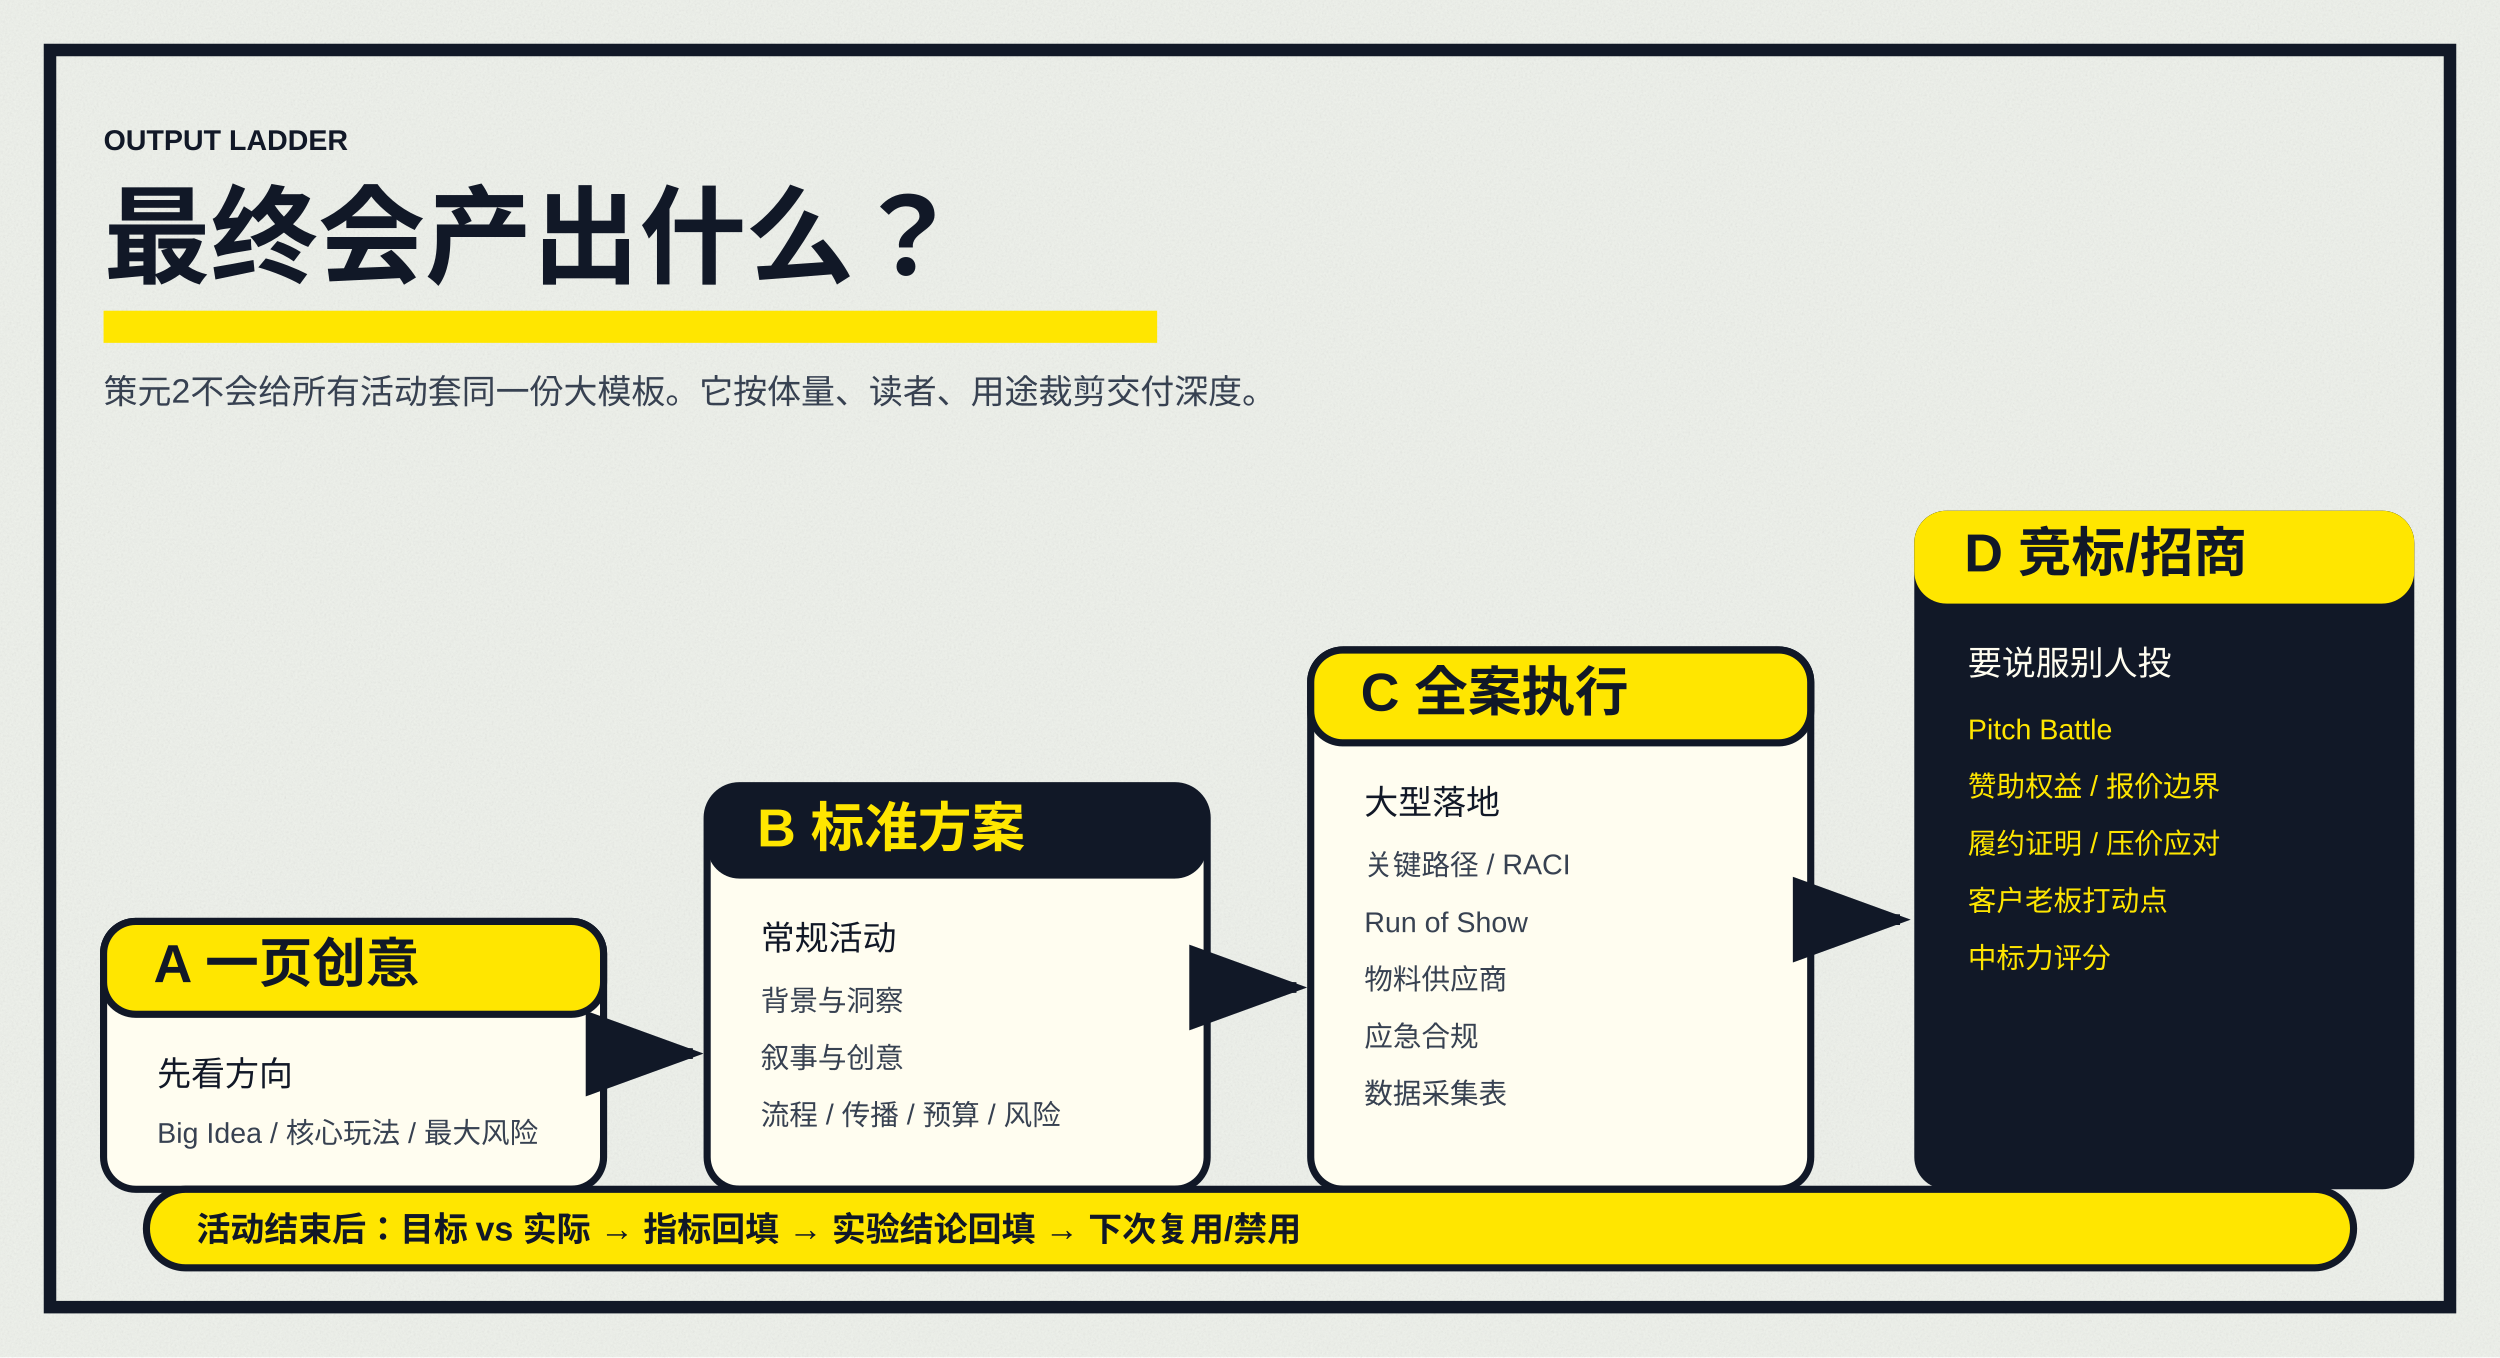
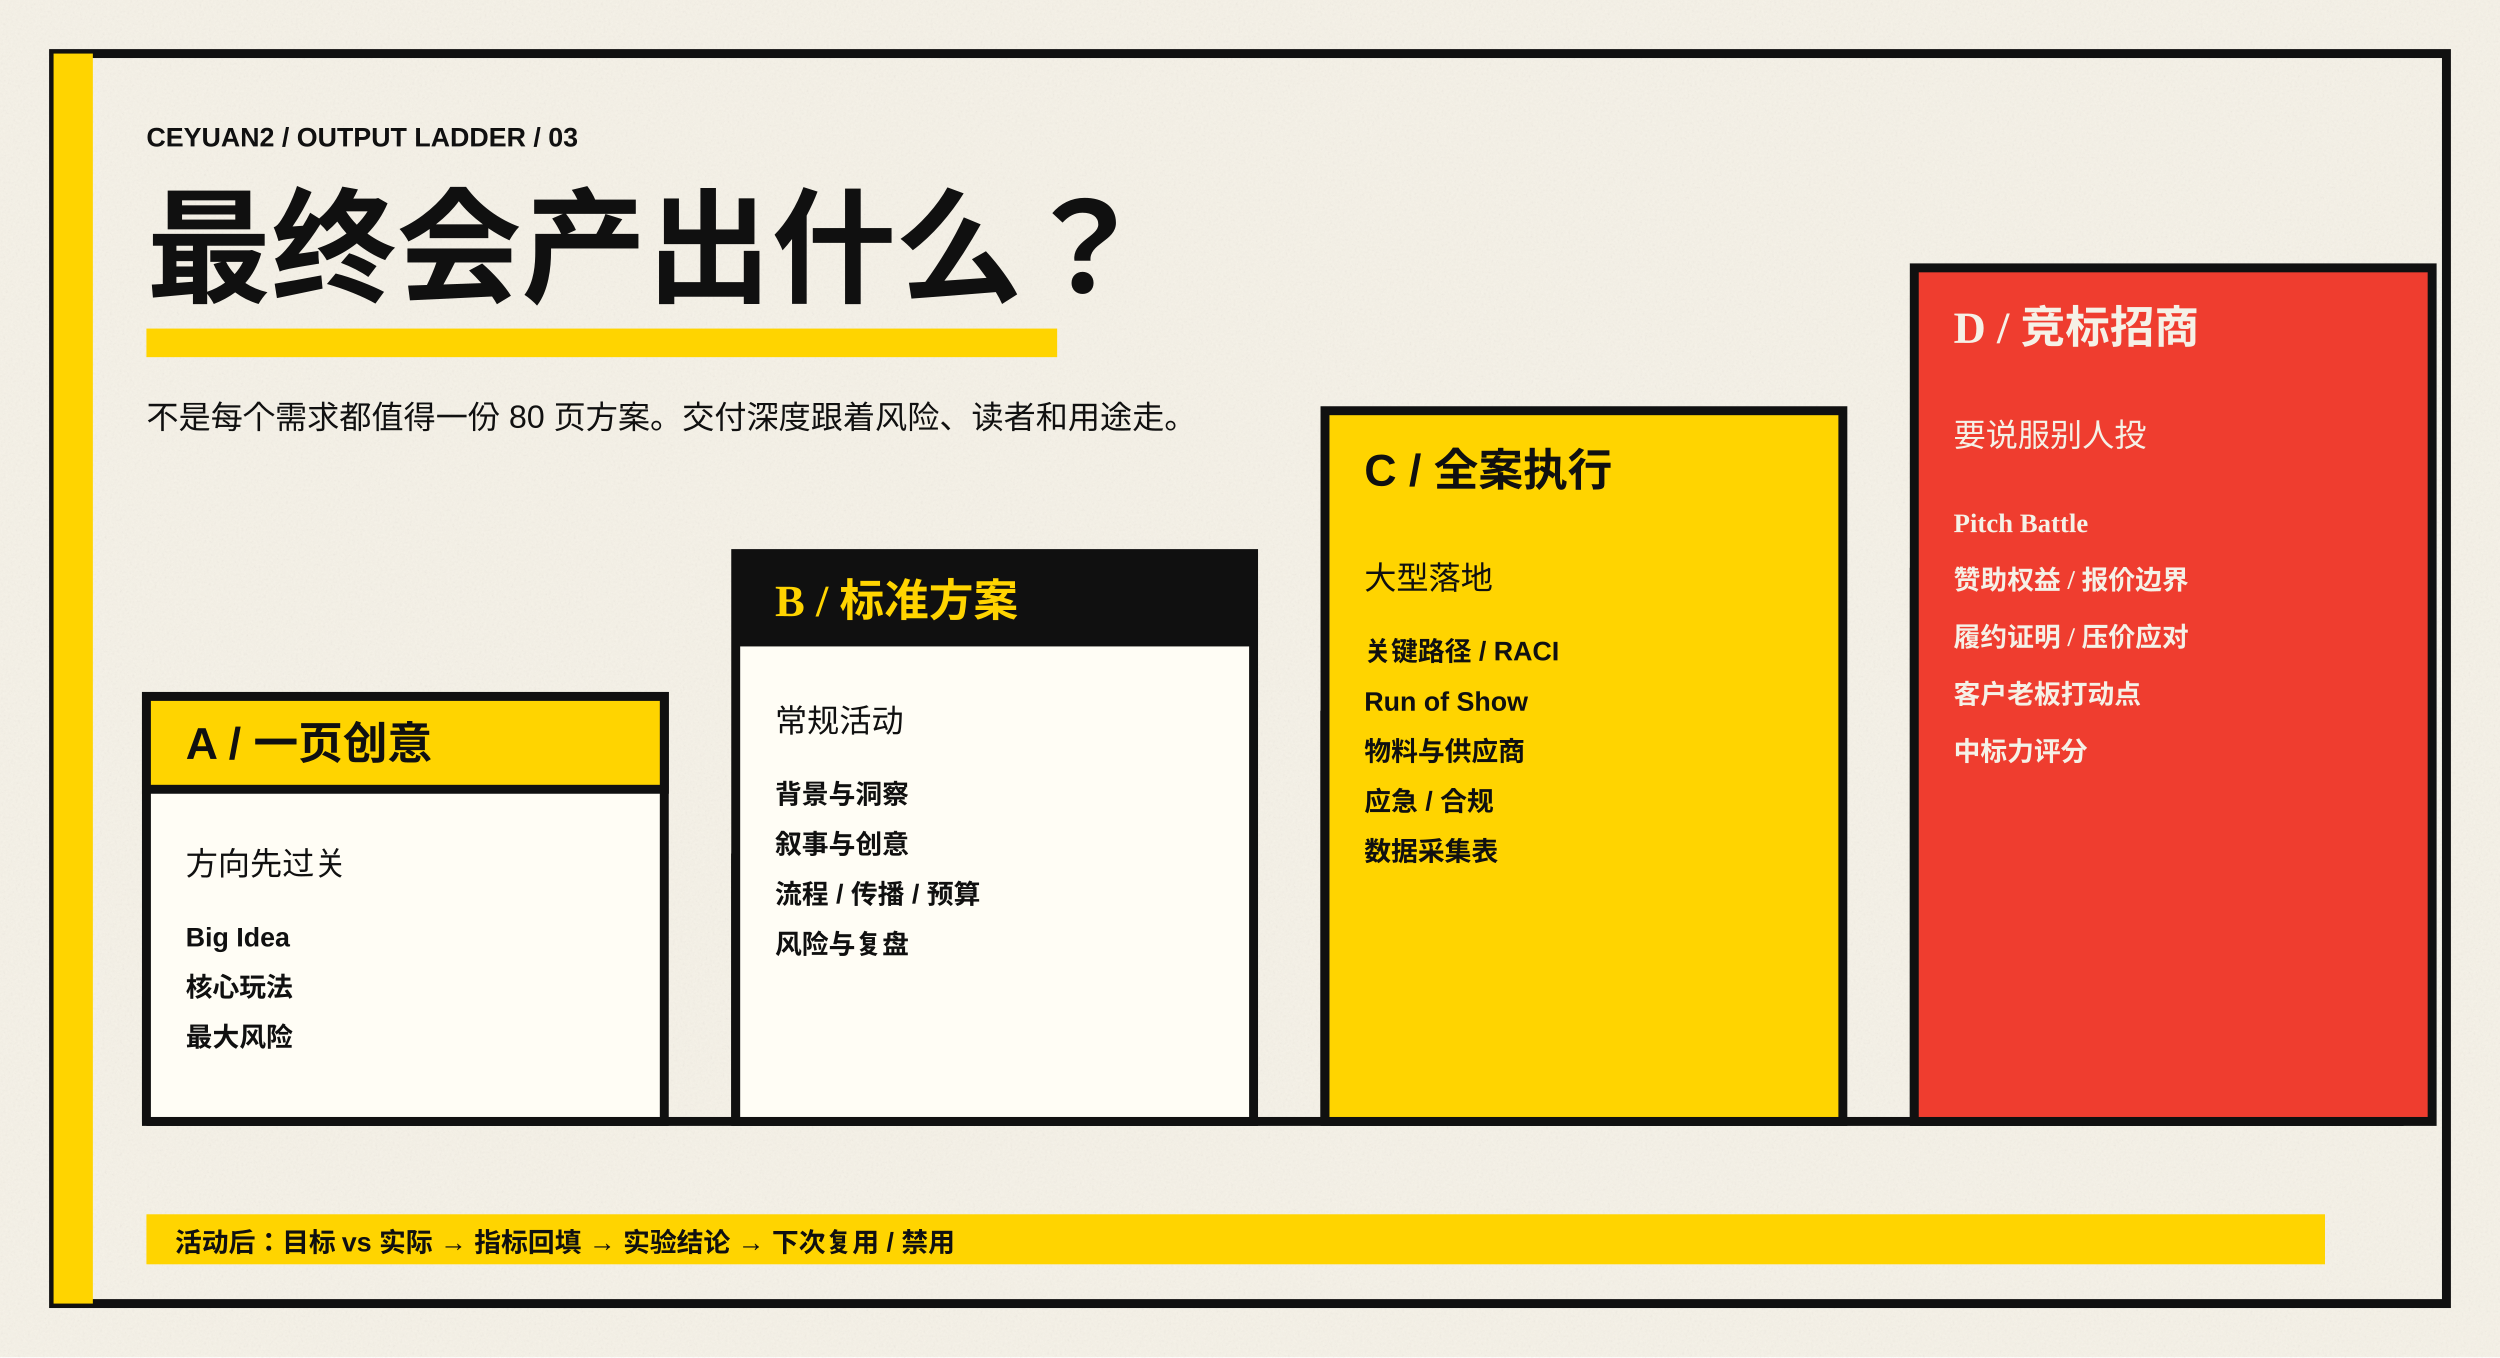
<svg xmlns="http://www.w3.org/2000/svg" width="1400" height="760" viewBox="0 0 1400 760" role="img" aria-labelledby="title desc">
  <defs>
    <filter id="grain">
-       <feTurbulence type="fractalNoise" baseFrequency=".8" numOctaves="3" />
+       <feTurbulence type="fractalNoise" baseFrequency=".72" numOctaves="3" />
      <feColorMatrix type="saturate" values="0" />
      <feComponentTransfer>
-         <feFuncA type="table" tableValues="0 .14" />
+         <feFuncA type="table" tableValues="0 .1" />
      </feComponentTransfer>
    </filter>
-     <marker id="arrow" markerWidth="12" markerHeight="12" refX="10" refY="4" orient="auto" markerUnits="strokeWidth">
-       <path d="M0,0 L0,8 L11,4 z" fill="#111827" />
-     </marker>
-     <style>
-       .bg{fill:#edf0ea}.ink{fill:#111827;font-family:Arial,"Microsoft YaHei",sans-serif}.muted{fill:#374151;font-family:Arial,"Microsoft YaHei",sans-serif}
-       .yellow{fill:#ffe600}.black{fill:#111827}.white{fill:#fffdf0}.stroke{stroke:#111827;stroke-width:4}.heavy{stroke:#111827;stroke-width:7}
-       .big{font-size:60px;font-weight:900}.h2{font-size:30px;font-weight:900}.body{font-size:19px}.small{font-size:16px}
-     </style>
+     <style>.ink{fill:#101010;font-family:Arial,"Microsoft YaHei",sans-serif}.cream{fill:#f5f1e7}.yellow{fill:#ffd400}.red{fill:#ef3d2f}.line{stroke:#101010;stroke-width:5}.big{font-size:70px;font-weight:900}.h{font-size:25px;font-weight:900}.body{font-size:18px}.small{font-size:15px;font-weight:700}</style>
  </defs>
-   <rect width="1400" height="760" class="bg" />
+   <rect width="1400" height="760" class="cream" />
  <rect width="1400" height="760" filter="url(#grain)" />
-   <rect x="28" y="28" width="1344" height="704" fill="none" class="heavy" />
-   <text x="58" y="84" class="ink small" font-weight="900">OUTPUT LADDER</text>
-   <text x="58" y="154" class="ink big">最终会产出什么？</text>
-   <rect x="58" y="174" width="590" height="18" class="yellow" />
-   <text x="58" y="226" class="muted body">策元2不会给所有活动套同一份大模板。它按体量、读者、用途裁剪交付深度。</text>
-   <g transform="translate(58 286)">
-     <rect x="0" y="230" width="280" height="150" rx="18" class="white stroke" />
-     <rect x="0" y="230" width="280" height="52" rx="18" class="yellow stroke" />
-     <text x="28" y="264" class="ink h2">A 一页创意</text>
-     <text x="30" y="322" class="ink body">先看方向</text>
-     <text x="30" y="354" class="muted small">Big Idea / 核心玩法 / 最大风险</text>
-     <rect x="338" y="154" width="280" height="226" rx="18" class="white stroke" />
-     <rect x="338" y="154" width="280" height="52" rx="18" class="black" />
-     <text x="366" y="188" fill="#ffe600" class="h2" font-family="Arial,'Microsoft YaHei',sans-serif">B 标准方案</text>
-     <text x="368" y="246" class="ink body">常规活动</text>
-     <text x="368" y="280" class="muted small">背景与洞察</text>
-     <text x="368" y="312" class="muted small">叙事与创意</text>
-     <text x="368" y="344" class="muted small">流程 / 传播 / 预算 / 风险</text>
-     <rect x="676" y="78" width="280" height="302" rx="18" class="white stroke" />
-     <rect x="676" y="78" width="280" height="52" rx="18" class="yellow stroke" />
-     <text x="704" y="112" class="ink h2">C 全案执行</text>
-     <text x="706" y="170" class="ink body">大型落地</text>
-     <text x="706" y="204" class="muted small">关键路径 / RACI</text>
-     <text x="706" y="236" class="muted small">Run of Show</text>
-     <text x="706" y="268" class="muted small">物料供应商</text>
-     <text x="706" y="300" class="muted small">应急合规</text>
-     <text x="706" y="332" class="muted small">数据采集表</text>
-     <rect x="1014" y="0" width="280" height="380" rx="18" class="black" />
-     <rect x="1014" y="0" width="280" height="52" rx="18" class="yellow" />
-     <text x="1042" y="34" class="ink h2">D 竞标/招商</text>
-     <text x="1044" y="92" fill="#fffdf0" class="body" font-family="Arial,'Microsoft YaHei',sans-serif">要说服别人投</text>
-     <text x="1044" y="128" fill="#ffe600" class="small" font-family="Arial,'Microsoft YaHei',sans-serif">Pitch Battle</text>
-     <text x="1044" y="160" fill="#ffe600" class="small" font-family="Arial,'Microsoft YaHei',sans-serif">赞助权益 / 报价边界</text>
-     <text x="1044" y="192" fill="#ffe600" class="small" font-family="Arial,'Microsoft YaHei',sans-serif">履约证明 / 压价应对</text>
-     <text x="1044" y="224" fill="#ffe600" class="small" font-family="Arial,'Microsoft YaHei',sans-serif">客户老板打动点</text>
-     <text x="1044" y="256" fill="#ffe600" class="small" font-family="Arial,'Microsoft YaHei',sans-serif">中标力评分</text>
-     <path d="M286 304H330" fill="none" stroke="#111827" stroke-width="6" marker-end="url(#arrow)" />
-     <path d="M624 267H668" fill="none" stroke="#111827" stroke-width="6" marker-end="url(#arrow)" />
-     <path d="M962 229H1006" fill="none" stroke="#111827" stroke-width="6" marker-end="url(#arrow)" />
+   <rect x="30" y="30" width="1340" height="700" fill="none" class="line" />
+   <rect x="30" y="30" width="22" height="700" class="yellow" />
+   <text x="82" y="82" class="ink small">CEYUAN2 / OUTPUT LADDER / 03</text>
+   <text x="82" y="164" class="ink big">最终会产出什么？</text>
+   <rect x="82" y="184" width="510" height="16" class="yellow" />
+   <text x="82" y="240" class="ink body">不是每个需求都值得一份 80 页方案。交付深度跟着风险、读者和用途走。</text>
+   <g transform="translate(82 308)">
+     <path d="M0 320H1264" class="line" />
+     <path d="M0 320V250M330 320V170M660 320V90M990 320V10" class="line" />
+     <g transform="translate(0 82)">
+       <rect width="290" height="238" fill="#fffdf5" class="line" />
+       <rect width="290" height="52" class="yellow line" />
+       <text x="22" y="35" class="ink h">A / 一页创意</text>
+       <text x="22" y="100" class="ink body">方向先过关</text>
+       <text x="22" y="140" class="ink small">Big Idea</text>
+       <text x="22" y="168" class="ink small">核心玩法</text>
+       <text x="22" y="196" class="ink small">最大风险</text>
+     </g>
+     <g transform="translate(330 2)">
+       <rect width="290" height="318" fill="#fffdf5" class="line" />
+       <rect width="290" height="52" class="ink" />
+       <text x="22" y="35" fill="#ffd400" class="h">B / 标准方案</text>
+       <text x="22" y="100" class="ink body">常规活动</text>
+       <text x="22" y="140" class="ink small">背景与洞察</text>
+       <text x="22" y="168" class="ink small">叙事与创意</text>
+       <text x="22" y="196" class="ink small">流程 / 传播 / 预算</text>
+       <text x="22" y="224" class="ink small">风险与复盘</text>
+     </g>
+     <g transform="translate(660 -78)">
+       <rect width="290" height="398" class="yellow line" />
+       <text x="22" y="42" class="ink h">C / 全案执行</text>
+       <text x="22" y="100" class="ink body">大型落地</text>
+       <text x="22" y="140" class="ink small">关键路径 / RACI</text>
+       <text x="22" y="168" class="ink small">Run of Show</text>
+       <text x="22" y="196" class="ink small">物料与供应商</text>
+       <text x="22" y="224" class="ink small">应急 / 合规</text>
+       <text x="22" y="252" class="ink small">数据采集表</text>
+     </g>
+     <g transform="translate(990 -158)">
+       <rect width="290" height="478" class="red line" />
+       <text x="22" y="42" fill="#f5f1e7" class="h">D / 竞标招商</text>
+       <text x="22" y="100" fill="#f5f1e7" class="body">要说服别人投</text>
+       <text x="22" y="148" fill="#f5f1e7" class="small">Pitch Battle</text>
+       <text x="22" y="180" fill="#f5f1e7" class="small">赞助权益 / 报价边界</text>
+       <text x="22" y="212" fill="#f5f1e7" class="small">履约证明 / 压价应对</text>
+       <text x="22" y="244" fill="#f5f1e7" class="small">客户老板打动点</text>
+       <text x="22" y="276" fill="#f5f1e7" class="small">中标力评分</text>
+     </g>
  </g>
-   <rect x="82" y="666" width="1236" height="44" rx="22" class="yellow stroke" />
-   <text x="110" y="695" class="ink body" font-weight="900">活动结束后：目标 vs 实际 → 指标回填 → 实验结论回填 → 下次复用/禁用</text>
+   <rect x="82" y="680" width="1220" height="28" class="yellow" />
+   <text x="98" y="701" class="ink small">活动后：目标 vs 实际 → 指标回填 → 实验结论 → 下次复用 / 禁用</text>
</svg>
